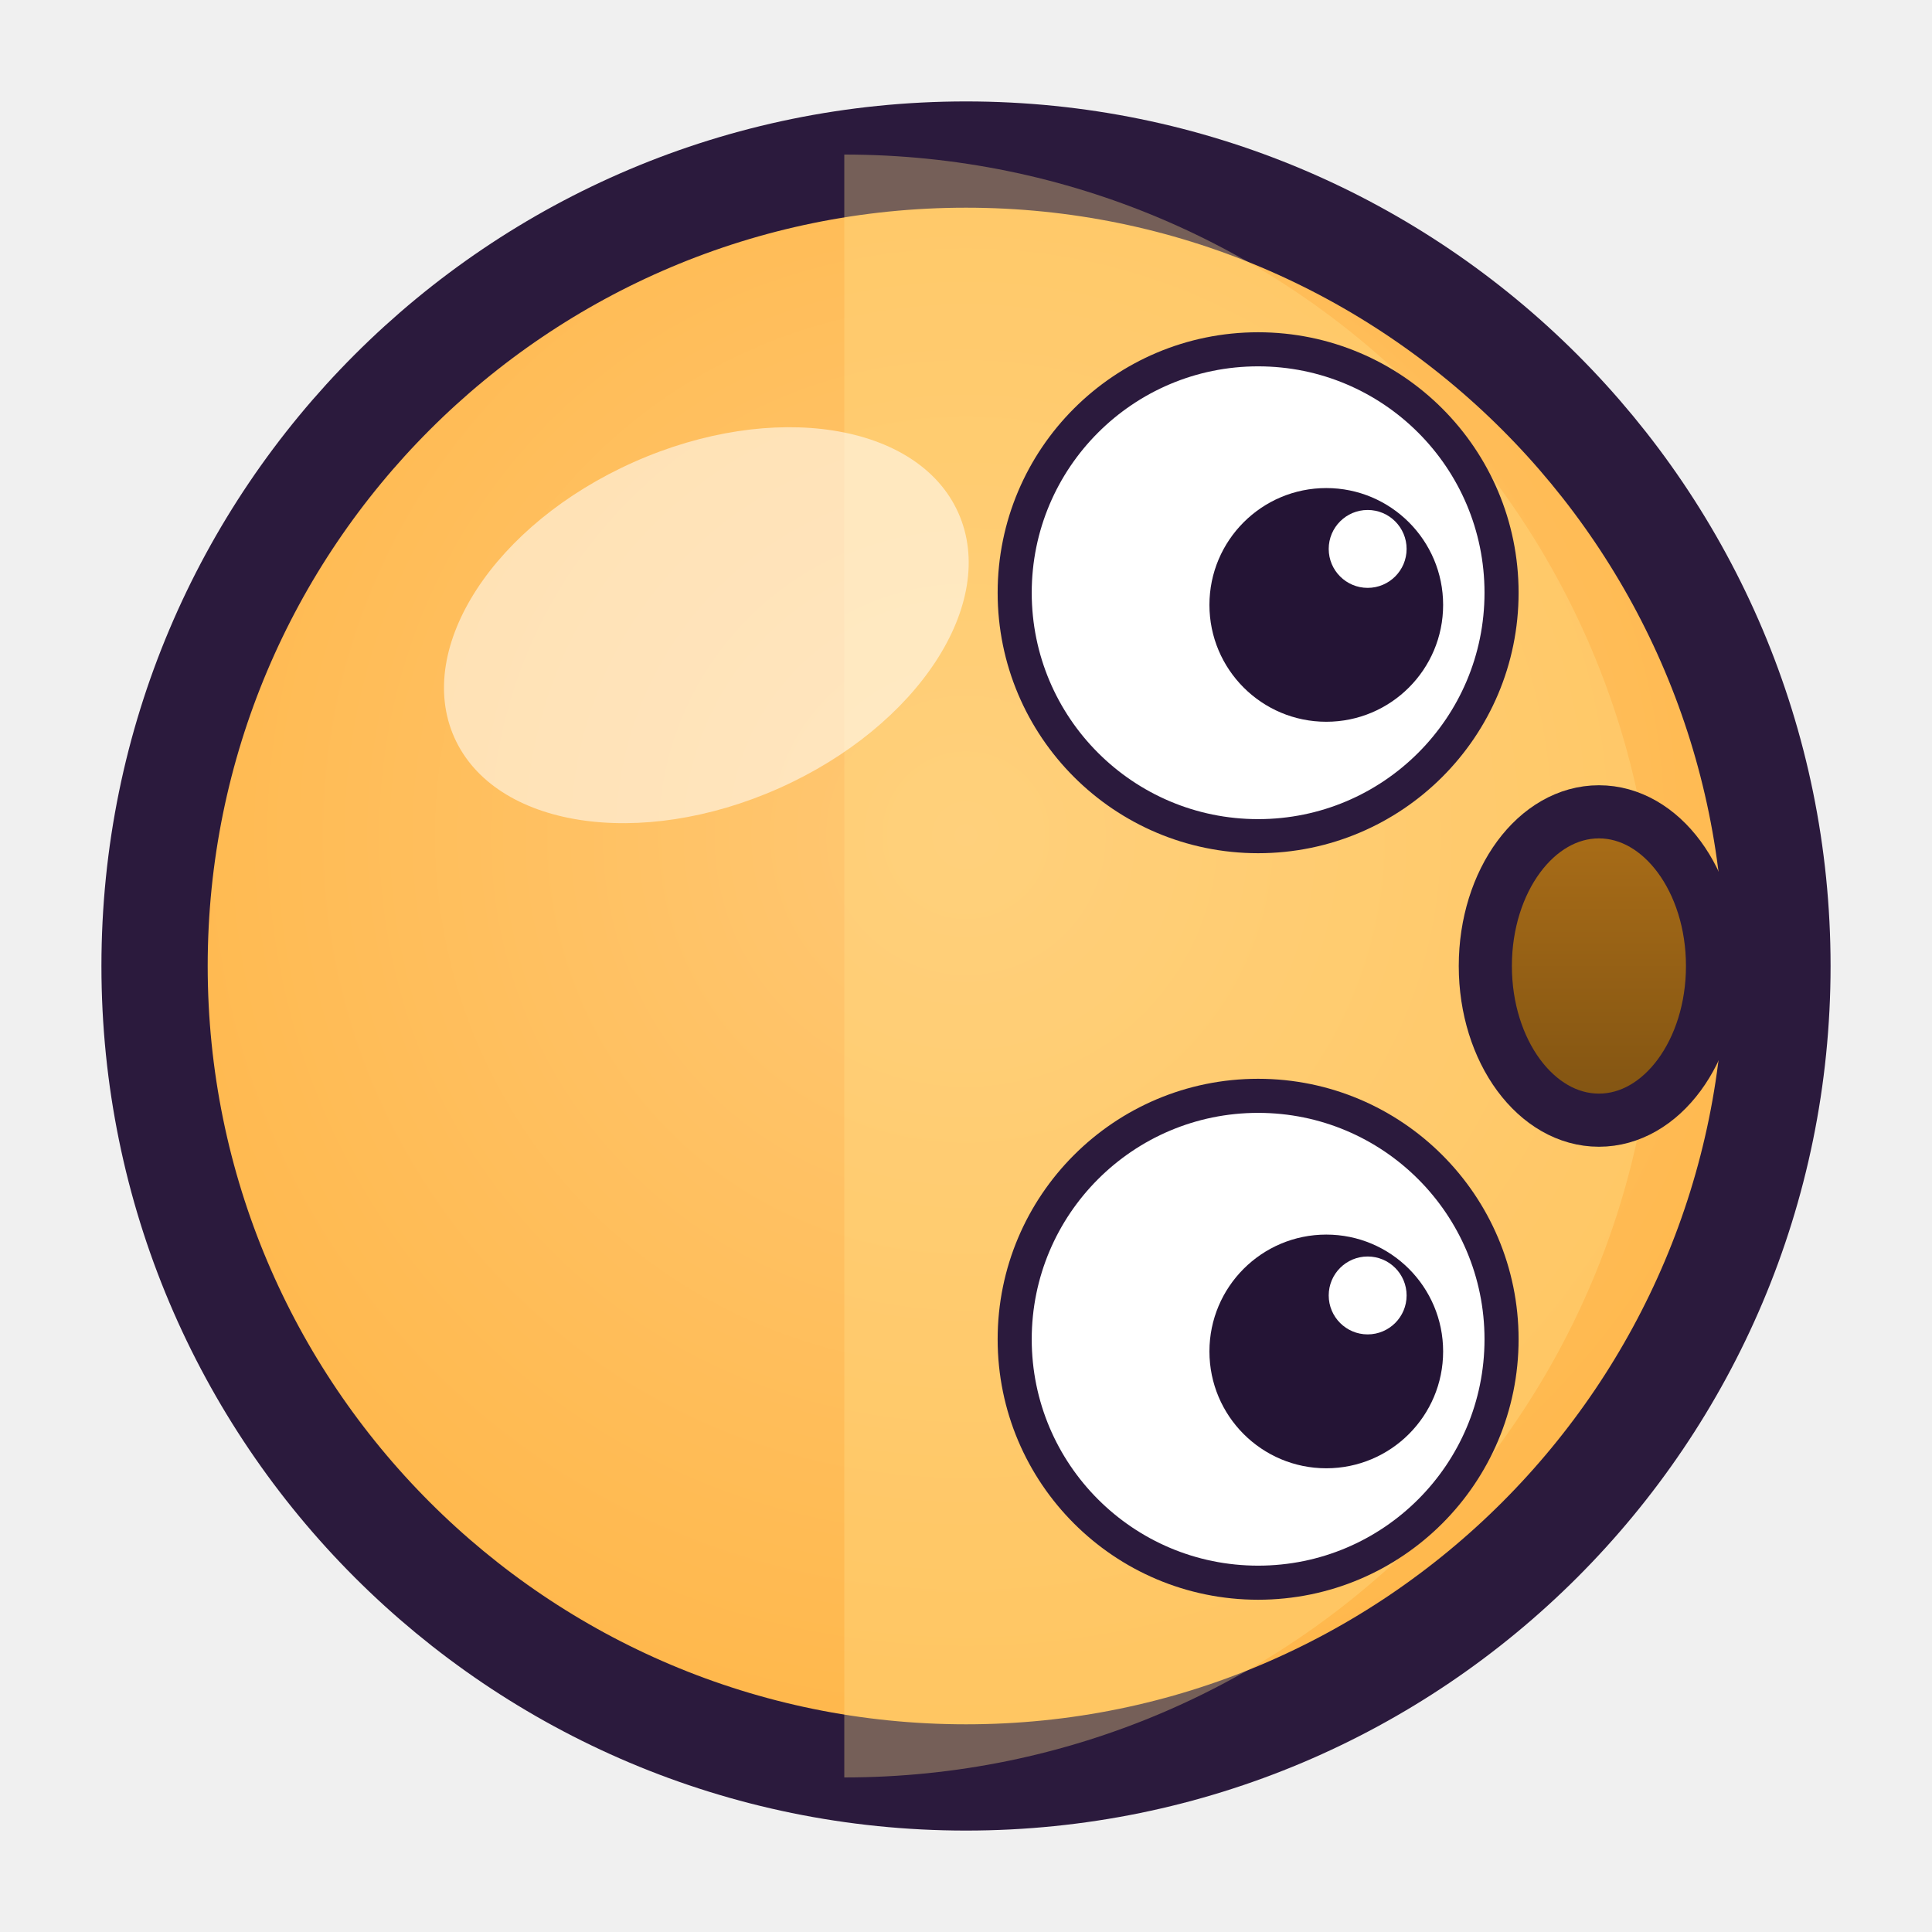
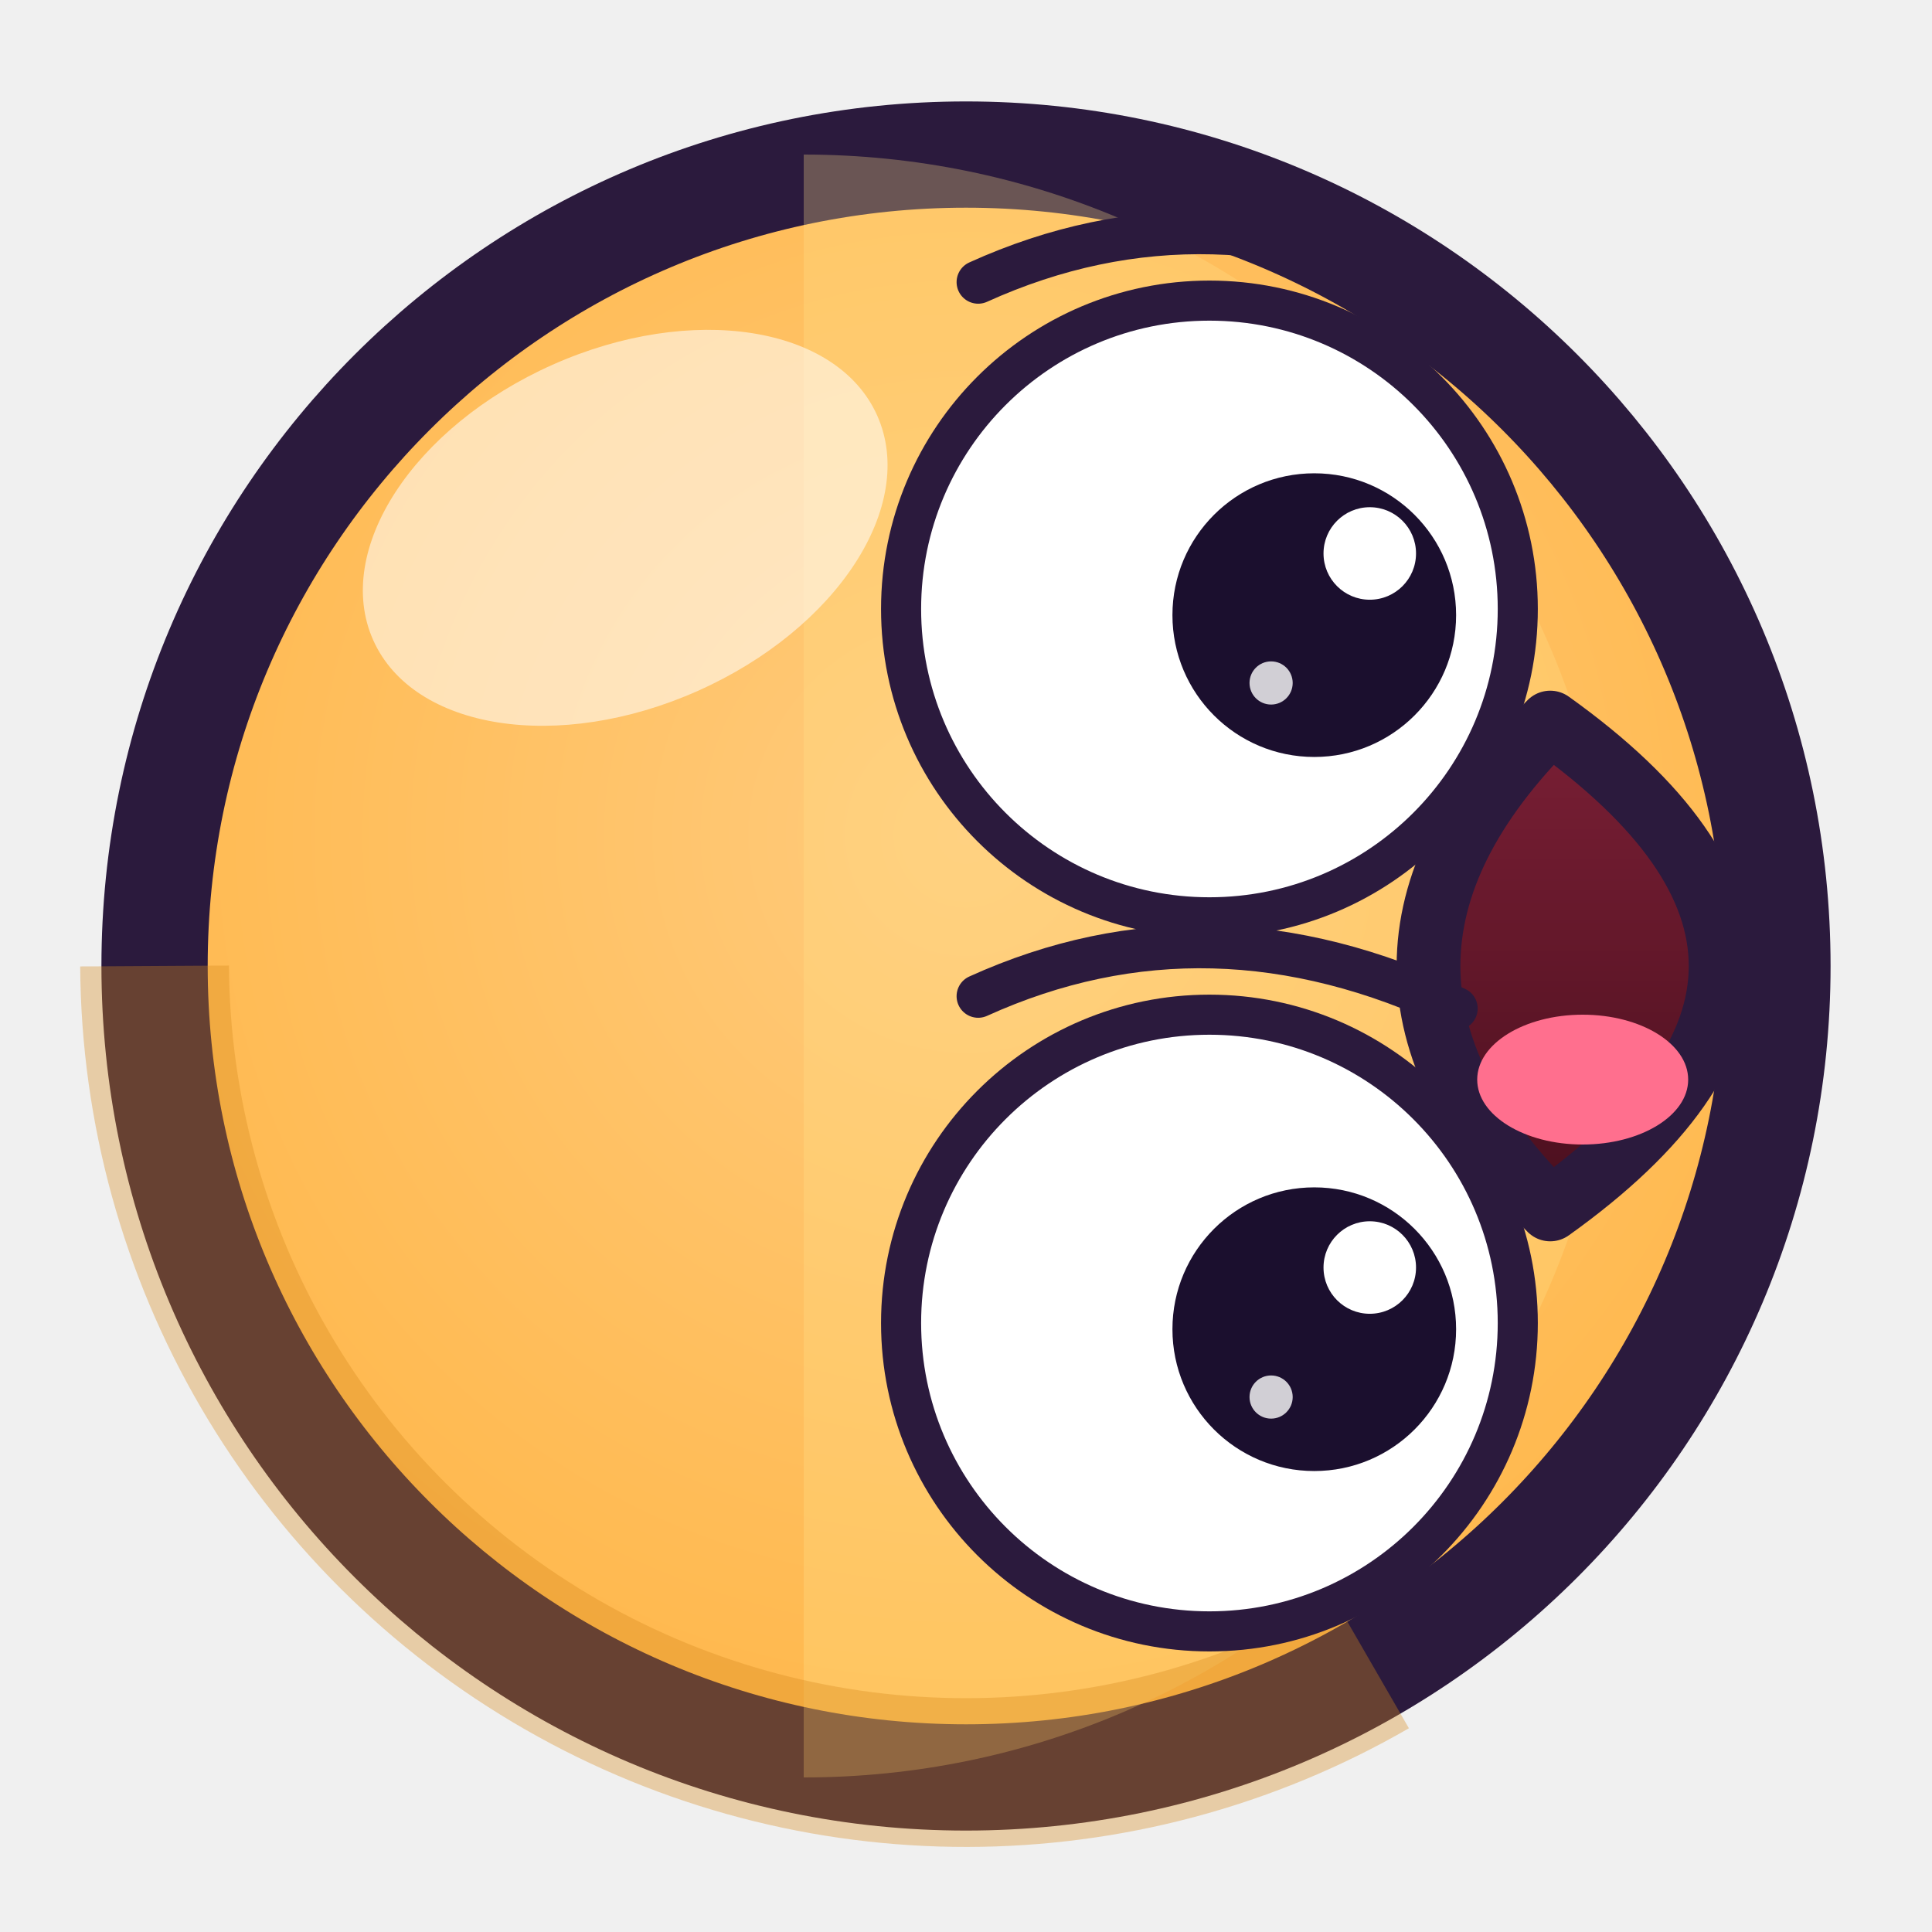
<svg xmlns="http://www.w3.org/2000/svg" width="256" height="256" viewBox="0 0 256 256">
  <defs>
    <radialGradient id="g" cx="0.5" cy="0.42" r="0.65">
-       <stop offset="0" stop-color="#ffc874" />
+       <stop offset="0" stop-color="#ffcb7d" />
      <stop offset="1" stop-color="#FFB545" />
    </radialGradient>
-     <linearGradient id="mouth" x1="0" y1="0" x2="0" y2="1">
-       <stop offset="0" stop-color="#ab6e18" />
-       <stop offset="1" stop-color="#805312" />
+     <linearGradient id="mouthG" x1="0" y1="0" x2="0" y2="1">
+       <stop offset="0" stop-color="#7A1F35" />
+       <stop offset="1" stop-color="#4A0F1E" />
    </linearGradient>
  </defs>
  <circle cx="128" cy="128" r="107.52" fill="url(#g)" stroke="#2B1A3D" stroke-width="14.08" />
-   <path d="M 111.872 20.48 A 107.52 107.52 0 0 1 111.872 235.52" fill="#FFE08A" opacity="0.35" />
-   <ellipse cx="93.594" cy="82.842" rx="36.557" ry="23.654" fill="#ffffff" opacity="0.55" transform="rotate(-24 93.5936 82.8416)" />
-   <ellipse cx="211.866" cy="128" rx="15.053" ry="20.429" fill="url(#mouth)" stroke="#2B1A3D" stroke-width="7.04" />
-   <circle cx="166.707" cy="78.541" r="32.256" fill="#ffffff" stroke="#2B1A3D" stroke-width="4.516" />
-   <circle cx="175.739" cy="80.154" r="15.483" fill="#241435" />
-   <circle cx="181.222" cy="72.735" r="5.161" fill="#ffffff" />
-   <circle cx="166.707" cy="177.459" r="32.256" fill="#ffffff" stroke="#2B1A3D" stroke-width="4.516" />
-   <circle cx="175.739" cy="179.072" r="15.483" fill="#241435" />
-   <circle cx="181.222" cy="171.653" r="5.161" fill="#ffffff" />
+   <path d="M 106.496 20.48 A 107.52 107.52 0 0 1 106.496 235.52" fill="#FFE08A" opacity="0.3" />
+   <path d="M 20.48 128 A 107.52 107.52 0 0 0 181.76 220.467" fill="none" stroke="#D68A1E" stroke-width="19.712" opacity="0.35" />
+   <ellipse cx="82.842" cy="69.939" rx="36.557" ry="23.654" fill="#ffffff" opacity="0.55" transform="rotate(-24 82.8416 69.9392)" />
+   <path d="M 205.414 95.744 Q 250.573 128 205.414 160.256 Q 173.158 128 205.414 95.744 Z" fill="url(#mouthG)" stroke="#2B1A3D" stroke-width="8.448" stroke-linejoin="round" />
+   <ellipse cx="209.715" cy="143.053" rx="13.978" ry="8.602" fill="#FF6F8E" />
+   <circle cx="160.256" cy="80.691" r="40.858" fill="#ffffff" stroke="#2B1A3D" stroke-width="5.311" />
+   <circle cx="174.148" cy="81.508" r="18.794" fill="#1B0F2E" />
+   <circle cx="181.502" cy="73.337" r="6.129" fill="#ffffff" />
+   <circle cx="168.428" cy="90.497" r="2.86" fill="#ffffff" opacity="0.8" />
+   <path d="M 129.613 37.382 Q 160.256 23.491 192.942 39.016" fill="none" stroke="#2B1A3D" stroke-width="5.72" stroke-linecap="round" />
+   <circle cx="160.256" cy="175.309" r="40.858" fill="#ffffff" stroke="#2B1A3D" stroke-width="5.311" />
+   <circle cx="174.148" cy="176.126" r="18.794" fill="#1B0F2E" />
+   <circle cx="181.502" cy="167.954" r="6.129" fill="#ffffff" />
+   <circle cx="168.428" cy="185.115" r="2.86" fill="#ffffff" opacity="0.8" />
+   <path d="M 129.613 132 Q 160.256 118.108 192.942 133.634" fill="none" stroke="#2B1A3D" stroke-width="5.72" stroke-linecap="round" />
</svg>
